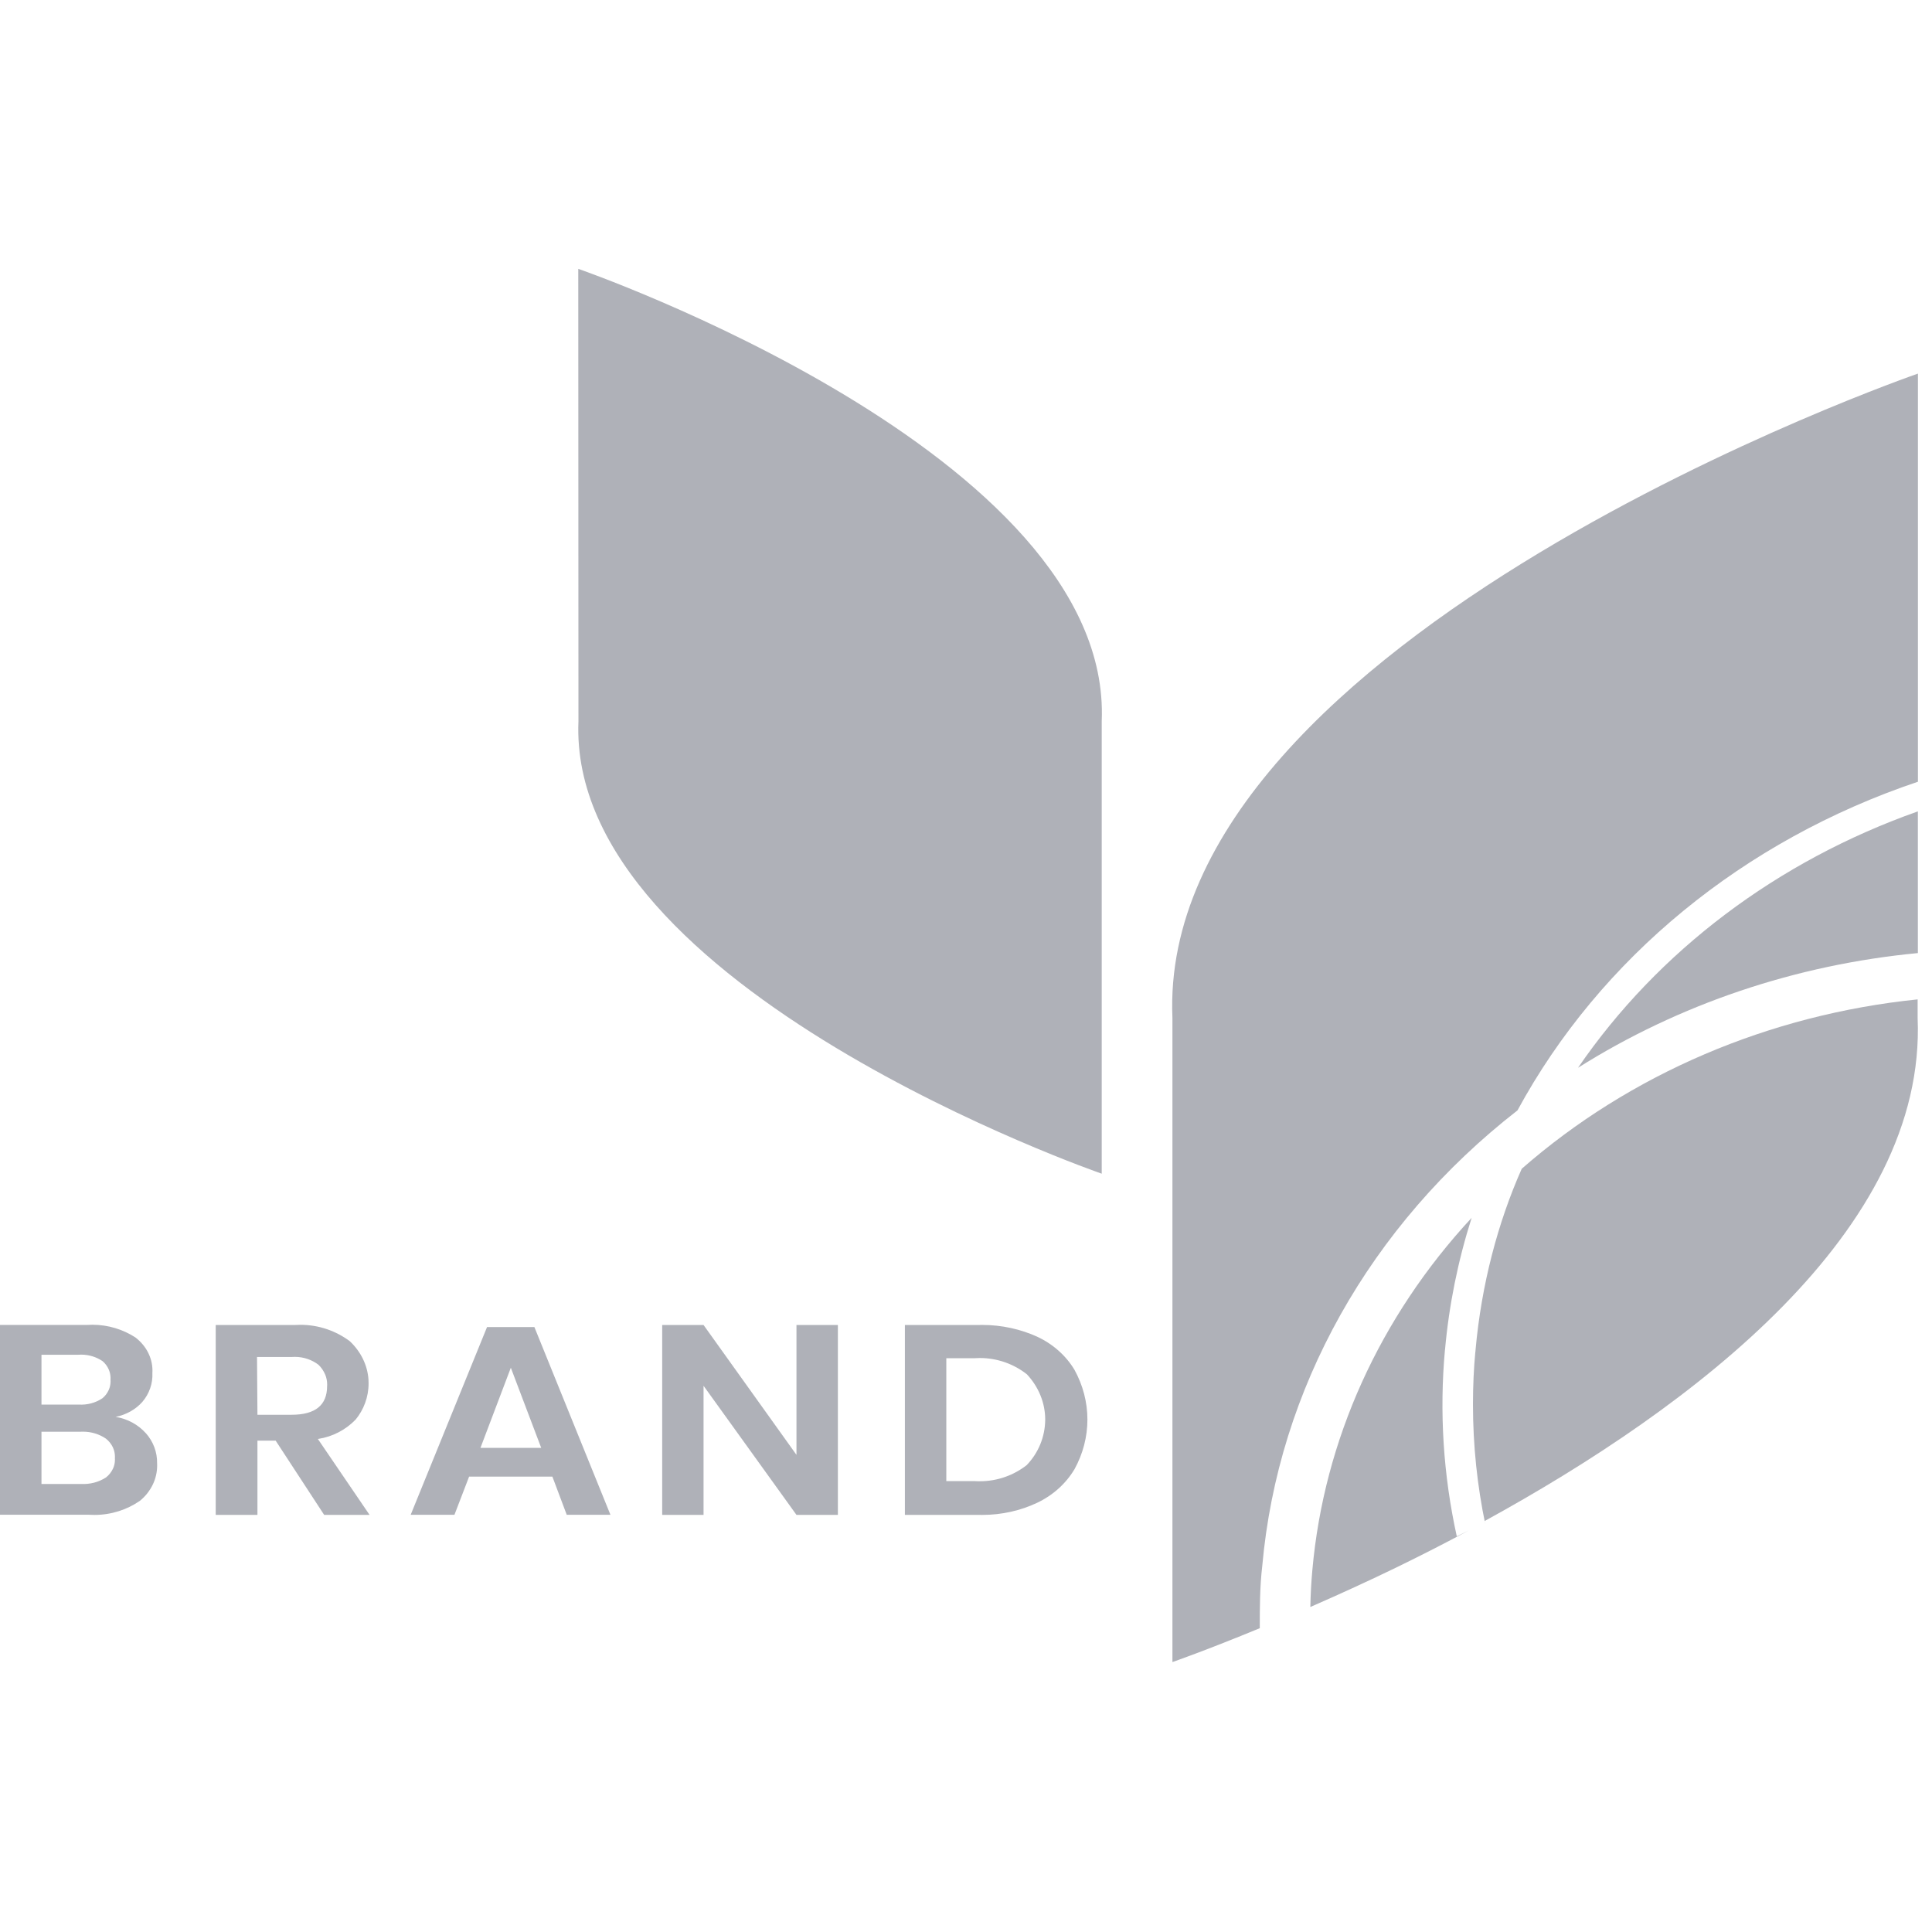
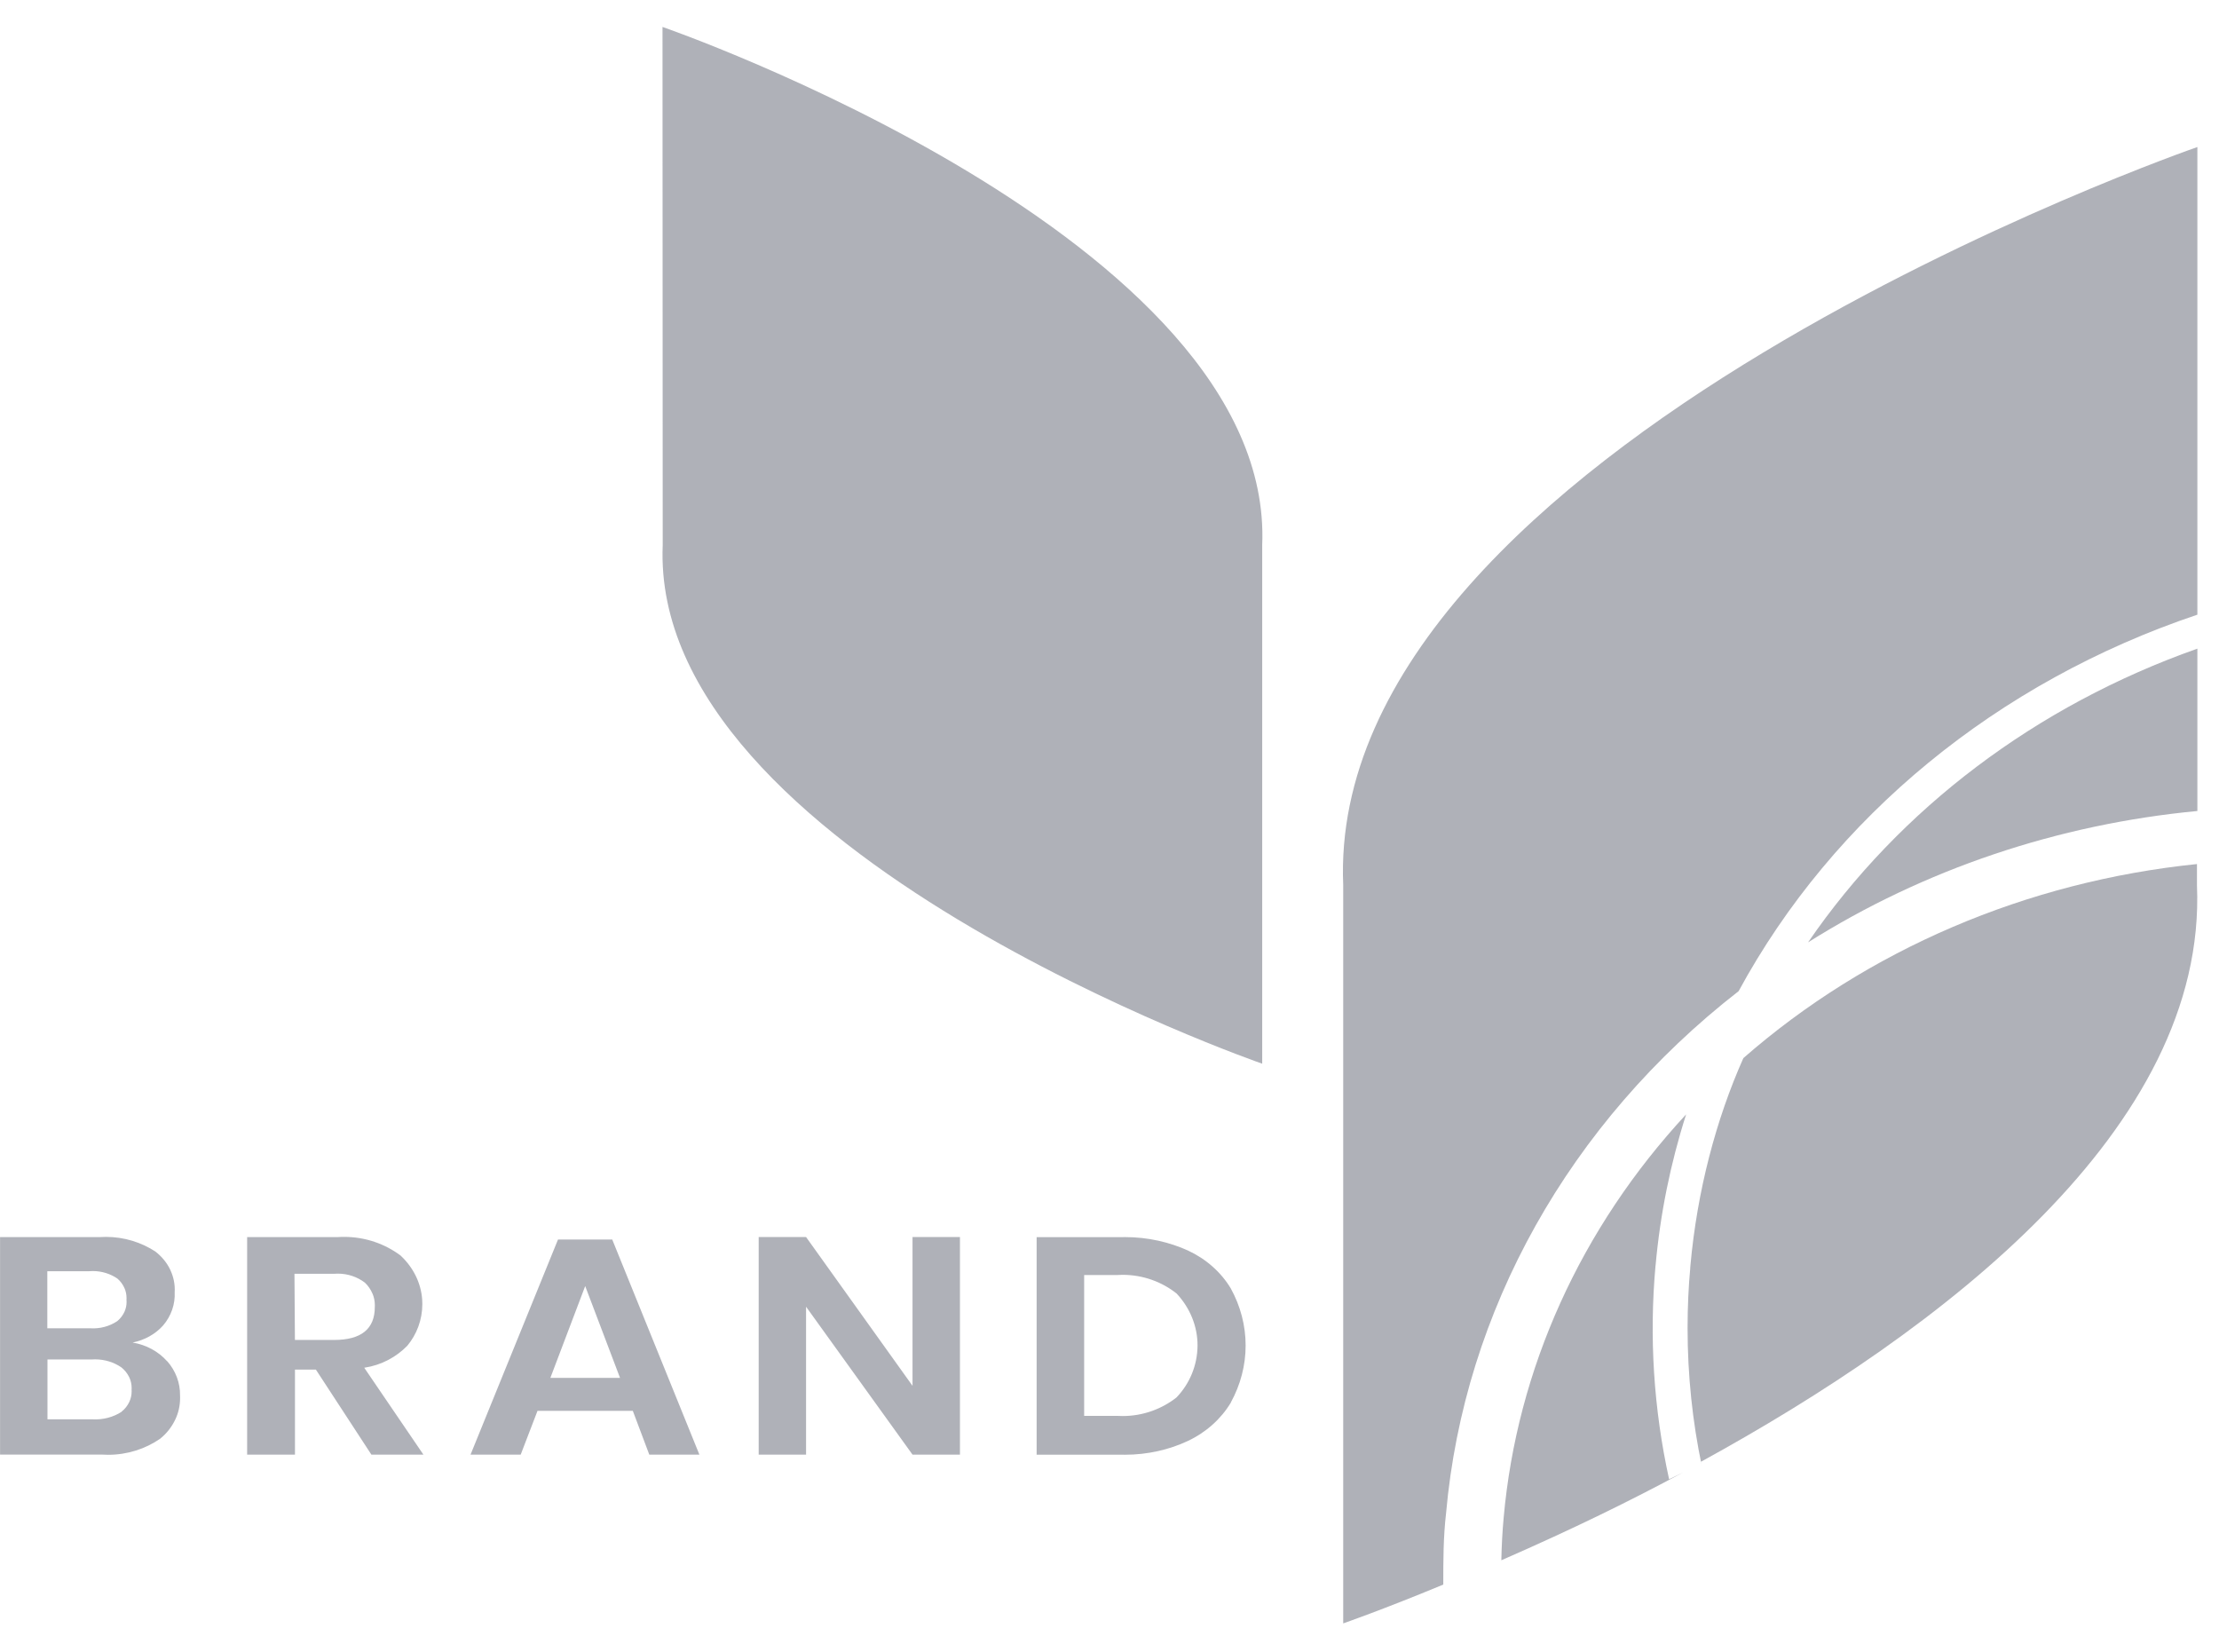
- <svg xmlns="http://www.w3.org/2000/svg" version="1.1" width="32" height="32" viewBox="0 0 32 32">
-   <path fill="#afb1b8" d="M2.416 23.738c0.124 0.14 0.189 0.316 0.186 0.496 0.001 0.011 0.001 0.024 0.001 0.038 0 0.111-0.025 0.216-0.069 0.31l0.002-0.004c-0.053 0.113-0.129 0.208-0.221 0.282l-0.002 0.001c-0.21 0.145-0.471 0.231-0.751 0.231-0.031 0-0.061-0.001-0.092-0.003h-1.471v-3.144h1.445c0.026-0.002 0.055-0.003 0.085-0.003 0.266 0 0.513 0.079 0.72 0.214l-0.005-0.003c0.093 0.072 0.168 0.163 0.216 0.264 0.049 0.103 0.071 0.213 0.064 0.325 0.008 0.173-0.051 0.344-0.168 0.48-0.112 0.125-0.267 0.211-0.44 0.246 0.196 0.032 0.372 0.128 0.498 0.269zM0.686 23.264h0.618c0.14 0.009 0.279-0.028 0.393-0.105 0.045-0.037 0.081-0.084 0.104-0.137l0.001-0.002c0.018-0.041 0.029-0.088 0.029-0.138 0-0.011 0-0.021-0.001-0.031v0.001c0.001-0.008 0.001-0.017 0.001-0.026 0-0.051-0.011-0.099-0.030-0.143l0.001 0.002c-0.024-0.056-0.059-0.102-0.103-0.14v0c-0.1-0.068-0.223-0.108-0.355-0.108-0.017 0-0.034 0.001-0.051 0.002h-0.606v0.825zM1.757 24.47c0.048-0.038 0.087-0.087 0.113-0.142l0.001-0.002c0.021-0.044 0.033-0.096 0.033-0.15 0-0.009 0-0.017-0.001-0.026v0.001c0-0.007 0.001-0.015 0.001-0.023 0-0.056-0.013-0.109-0.035-0.157l0.001 0.002c-0.028-0.058-0.067-0.106-0.115-0.144l-0.001-0.001c-0.106-0.072-0.237-0.115-0.378-0.115-0.014 0-0.029 0-0.043 0.001h-0.646v0.865h0.656c0.147 0.008 0.294-0.030 0.414-0.109zM5.369 25.091l-0.803-1.229h-0.302v1.229h-0.691v-3.145h1.309c0.028-0.002 0.060-0.003 0.093-0.003 0.308 0 0.592 0.102 0.821 0.273l-0.004-0.003c0.183 0.171 0.294 0.396 0.311 0.634 0.001 0.020 0.002 0.043 0.002 0.066 0 0.229-0.082 0.439-0.217 0.603l0.001-0.002c-0.162 0.167-0.377 0.282-0.618 0.319l-0.006 0.001 0.856 1.257h-0.752zM4.264 23.433h0.565c0.393 0 0.589-0.158 0.589-0.476 0-0.008 0.001-0.016 0.001-0.025 0-0.060-0.012-0.116-0.034-0.168l0.001 0.003c-0.027-0.064-0.065-0.118-0.112-0.163v0c-0.107-0.081-0.243-0.13-0.39-0.13-0.019 0-0.038 0.001-0.057 0.002h-0.57l0.007 0.957zM9.148 24.457h-1.378l-0.243 0.633h-0.725l1.265-3.11h0.784l1.26 3.11h-0.724l-0.238-0.633zM8.964 23.981l-0.503-1.327-0.503 1.327h1.007zM13.878 25.091h-0.686l-1.539-2.138v2.138h-0.685v-3.145h0.685l1.539 2.151v-2.151h0.686v3.145zM17.795 24.338c-0.142 0.237-0.358 0.431-0.621 0.555-0.267 0.126-0.579 0.199-0.909 0.199-0.020 0-0.039 0-0.059-0.001h-1.218v-3.145h1.222c0.017 0 0.037-0.001 0.057-0.001 0.329 0 0.641 0.071 0.922 0.199l-0.014-0.006c0.263 0.122 0.479 0.313 0.621 0.549 0.141 0.256 0.215 0.538 0.215 0.825s-0.074 0.569-0.215 0.825zM17.009 24.263c0.186-0.195 0.301-0.459 0.303-0.75v0c0-0.275-0.108-0.541-0.303-0.75-0.213-0.168-0.485-0.27-0.781-0.27-0.028 0-0.055 0.001-0.082 0.003h-0.472v2.036h0.476c0.024 0.002 0.051 0.002 0.079 0.002 0.296 0 0.568-0.102 0.783-0.272l-0.003 0.002zM9.578 4.453s8.857 3.062 8.67 7.493v7.494s-8.851-3.063-8.667-7.494l-0.003-7.493zM26.138 17.685c1.673-1.054 3.608-1.707 5.628-1.899v-2.347c-2.327 0.822-4.302 2.311-5.628 4.245z" />
-   <path fill="#afb1b8" d="M25.134 18.392c1.369-2.524 3.742-4.472 6.633-5.444v-6.76s-12.615 4.362-12.348 10.671v10.67s0.562-0.195 1.447-0.561c0-0.341 0-0.685 0.041-1.031 0.261-2.929 1.781-5.643 4.228-7.546z" />
-   <path fill="#afb1b8" d="M23.934 22.356c0.066-0.74 0.214-1.472 0.441-2.185-1.524 1.643-2.446 3.683-2.638 5.831-0.019 0.203-0.029 0.405-0.034 0.615 1.052-0.46 1.849-0.852 2.629-1.27l-0.203 0.1c-0.224-1.016-0.29-2.057-0.196-3.090zM24.436 22.394c-0.025 0.259-0.039 0.561-0.039 0.866 0 0.684 0.071 1.351 0.206 1.995l-0.011-0.063c3.446-1.889 7.319-4.806 7.17-8.332v-0.307c-2.462 0.252-4.766 1.238-6.557 2.805-0.395 0.888-0.668 1.918-0.765 2.998l-0.003 0.038z" />
+ <svg xmlns="http://www.w3.org/2000/svg" version="1.1" width="43" height="32" viewBox="0 0 43 32">
+   <path fill="#afb1b8" d="M3.239 26.373c0.166 0.188 0.254 0.424 0.25 0.665 0.001 0.015 0.001 0.033 0.001 0.050 0 0.149-0.033 0.29-0.093 0.416l0.003-0.006c-0.072 0.152-0.172 0.279-0.296 0.378l-0.002 0.002c-0.282 0.194-0.631 0.31-1.007 0.31-0.041 0-0.082-0.001-0.123-0.004l0.006 0h-1.977v-4.214h1.936c0.034-0.002 0.074-0.004 0.115-0.004 0.356 0 0.688 0.106 0.965 0.287l-0.007-0.004c0.125 0.097 0.225 0.218 0.289 0.354 0.065 0.138 0.095 0.286 0.086 0.436 0.011 0.232-0.068 0.461-0.225 0.644-0.15 0.168-0.358 0.283-0.59 0.33 0.262 0.044 0.499 0.172 0.667 0.361zM0.92 25.737h0.828c0.188 0.012 0.374-0.037 0.526-0.14 0.060-0.050 0.108-0.113 0.14-0.184l0.001-0.003c0.024-0.054 0.038-0.118 0.038-0.185 0-0.014-0.001-0.028-0.002-0.042l0 0.002c0.001-0.011 0.001-0.023 0.001-0.035 0-0.068-0.014-0.133-0.040-0.192l0.001 0.003c-0.033-0.075-0.079-0.137-0.138-0.187l-0.001-0.001c-0.134-0.091-0.298-0.145-0.476-0.145-0.023 0-0.046 0.001-0.069 0.003l0.003-0h-0.815v1.106zM2.355 27.353c0.065-0.051 0.116-0.116 0.151-0.19l0.001-0.003c0.028-0.059 0.044-0.128 0.044-0.202 0-0.012-0-0.023-0.001-0.035l0 0.002c0.001-0.009 0.001-0.020 0.001-0.031 0-0.075-0.017-0.147-0.047-0.21l0.001 0.003c-0.037-0.078-0.090-0.143-0.154-0.193l-0.001-0.001c-0.142-0.097-0.318-0.154-0.507-0.154-0.019 0-0.039 0.001-0.058 0.002l0.003-0h-0.868v1.16h0.88c0.197 0.010 0.394-0.041 0.556-0.146zM7.197 28.185l-1.076-1.648h-0.405v1.648h-0.927v-4.215h1.755c0.037-0.003 0.081-0.004 0.125-0.004 0.413 0 0.794 0.136 1.1 0.366l-0.005-0.003c0.245 0.229 0.394 0.53 0.417 0.85 0.002 0.026 0.003 0.057 0.003 0.088 0 0.307-0.109 0.589-0.291 0.808l0.002-0.002c-0.218 0.224-0.506 0.378-0.829 0.427l-0.008 0.001 1.147 1.684h-1.008zM5.715 25.963h0.758c0.526 0 0.79-0.212 0.79-0.638 0.001-0.010 0.001-0.022 0.001-0.034 0-0.080-0.016-0.156-0.045-0.225l0.001 0.004c-0.036-0.086-0.087-0.159-0.15-0.218l-0-0c-0.144-0.109-0.326-0.174-0.523-0.174-0.026 0-0.051 0.001-0.077 0.003l0.003-0h-0.767l0.009 1.283zM12.262 27.336h-1.846l-0.326 0.849h-0.972l1.695-4.168h1.051l1.689 4.168h-0.971l-0.319-0.848zM12.015 26.698l-0.675-1.779-0.675 1.779h1.349zM18.602 28.185h-0.919l-2.063-2.866v2.866h-0.918v-4.216h0.918l2.063 2.883v-2.883h0.919v4.216zM23.852 27.176c-0.191 0.318-0.48 0.577-0.833 0.744-0.358 0.168-0.777 0.267-1.219 0.267-0.026 0-0.053-0-0.079-0.001l0.004 0h-1.637v-4.215h1.637c0.023-0.001 0.050-0.001 0.077-0.001 0.441 0 0.859 0.096 1.235 0.267l-0.019-0.008c0.352 0.163 0.642 0.419 0.832 0.735 0.189 0.343 0.288 0.722 0.288 1.106s-0.099 0.763-0.288 1.106zM22.8 27.075c0.25-0.261 0.404-0.616 0.406-1.006v-0c0-0.369-0.144-0.726-0.406-1.006-0.285-0.226-0.65-0.362-1.047-0.362-0.037 0-0.074 0.001-0.11 0.004l0.005-0h-0.639v2.729h0.639c0.032 0.002 0.069 0.003 0.106 0.003 0.396 0 0.761-0.136 1.050-0.364l-0.004 0.003zM12.838 0.522s11.873 4.104 11.621 10.043v10.045s-11.864-4.106-11.617-10.045l-0.004-10.043zM35.037 18.259c2.243-1.413 4.836-2.288 7.544-2.545v-3.146c-3.12 1.102-5.767 3.098-7.544 5.691z" />
+   <path fill="#afb1b8" d="M33.69 19.207c1.835-3.384 5.017-5.995 8.891-7.297v-9.061s-16.909 5.846-16.552 14.304v14.302s0.754-0.261 1.939-0.752c0-0.457 0-0.918 0.054-1.382 0.349-3.926 2.388-7.564 5.667-10.115z" />
+   <path fill="#afb1b8" d="M32.082 24.52c0.089-0.992 0.287-1.973 0.592-2.928-2.043 2.203-3.279 4.936-3.536 7.816-0.025 0.272-0.039 0.543-0.045 0.824 1.41-0.617 2.478-1.142 3.524-1.703l-0.273 0.133c-0.3-1.362-0.388-2.757-0.263-4.142zM32.754 24.571c-0.033 0.348-0.052 0.752-0.052 1.161 0 0.917 0.095 1.811 0.276 2.674l-0.015-0.084c4.62-2.531 9.811-6.442 9.61-11.168v-0.412c-3.301 0.338-6.388 1.659-8.79 3.76-0.53 1.19-0.895 2.571-1.026 4.019l-0.004 0.051z" />
</svg>
